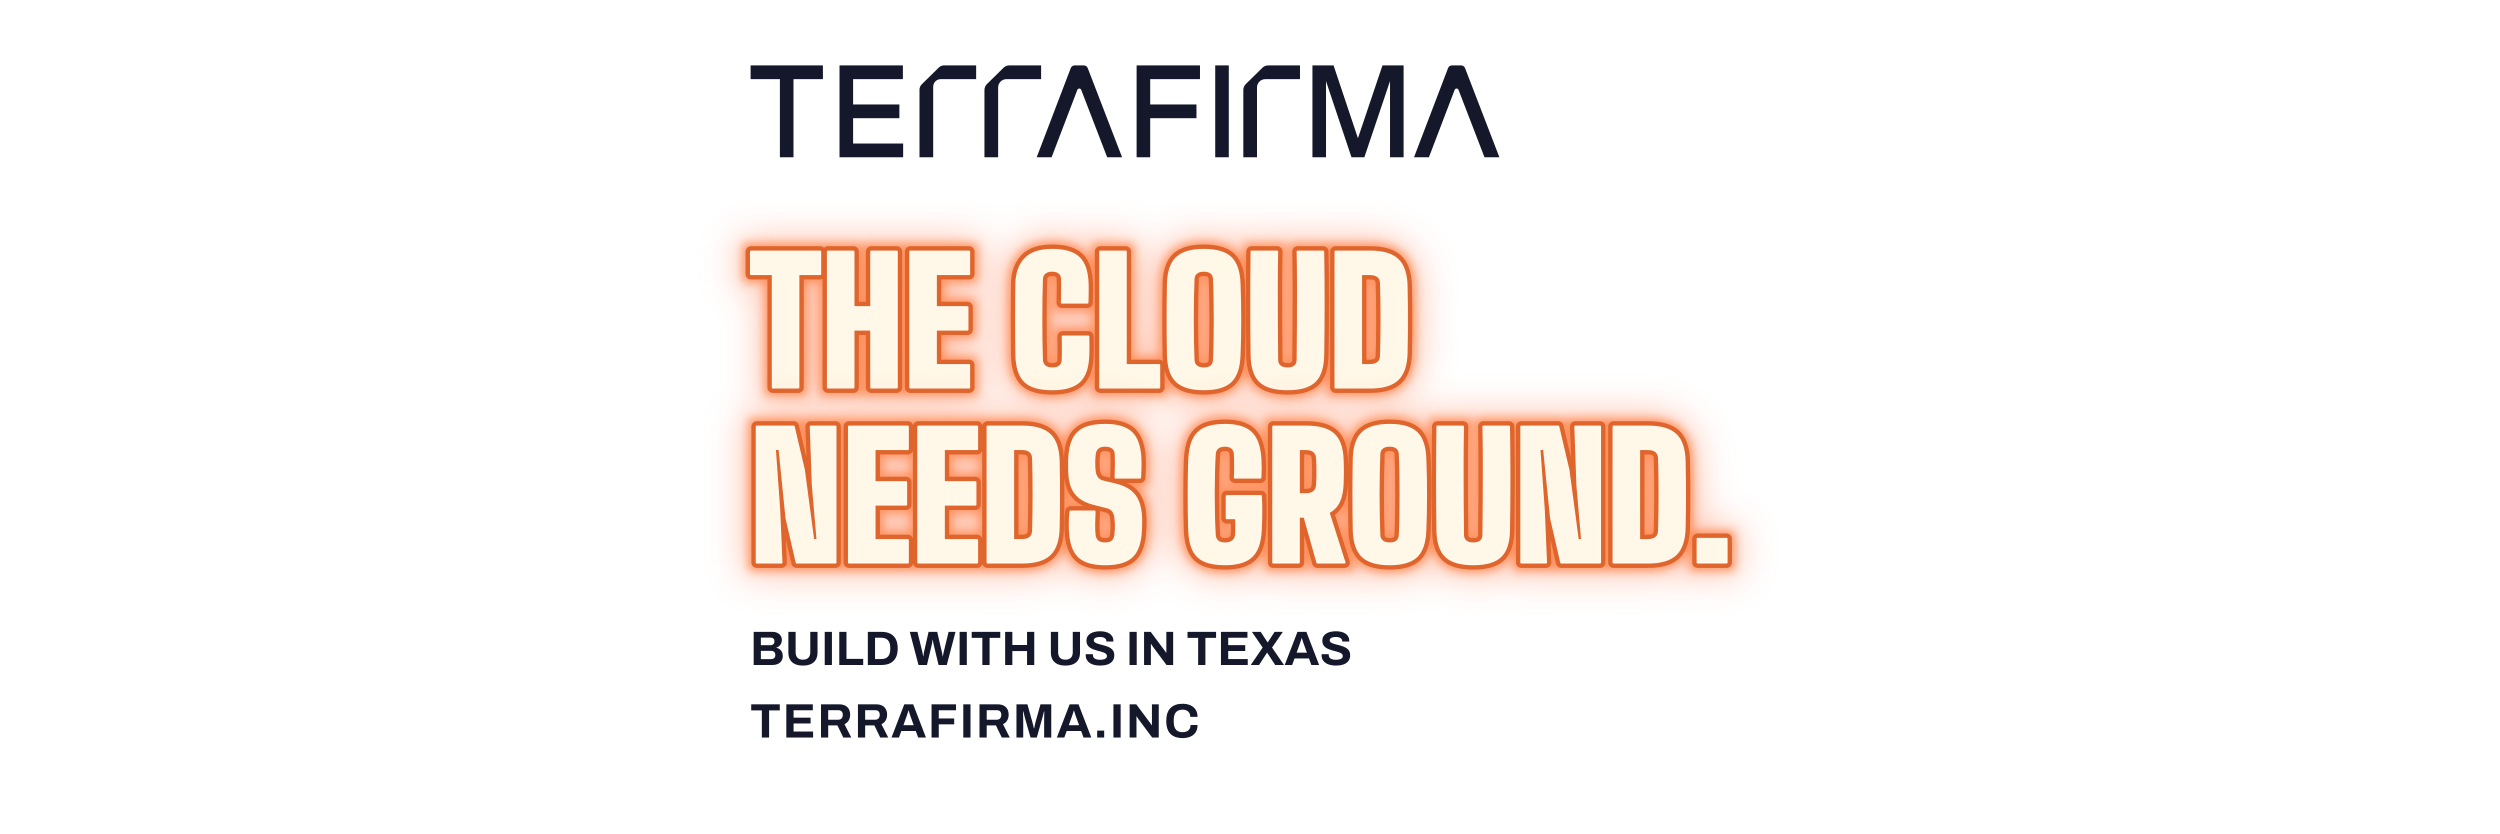
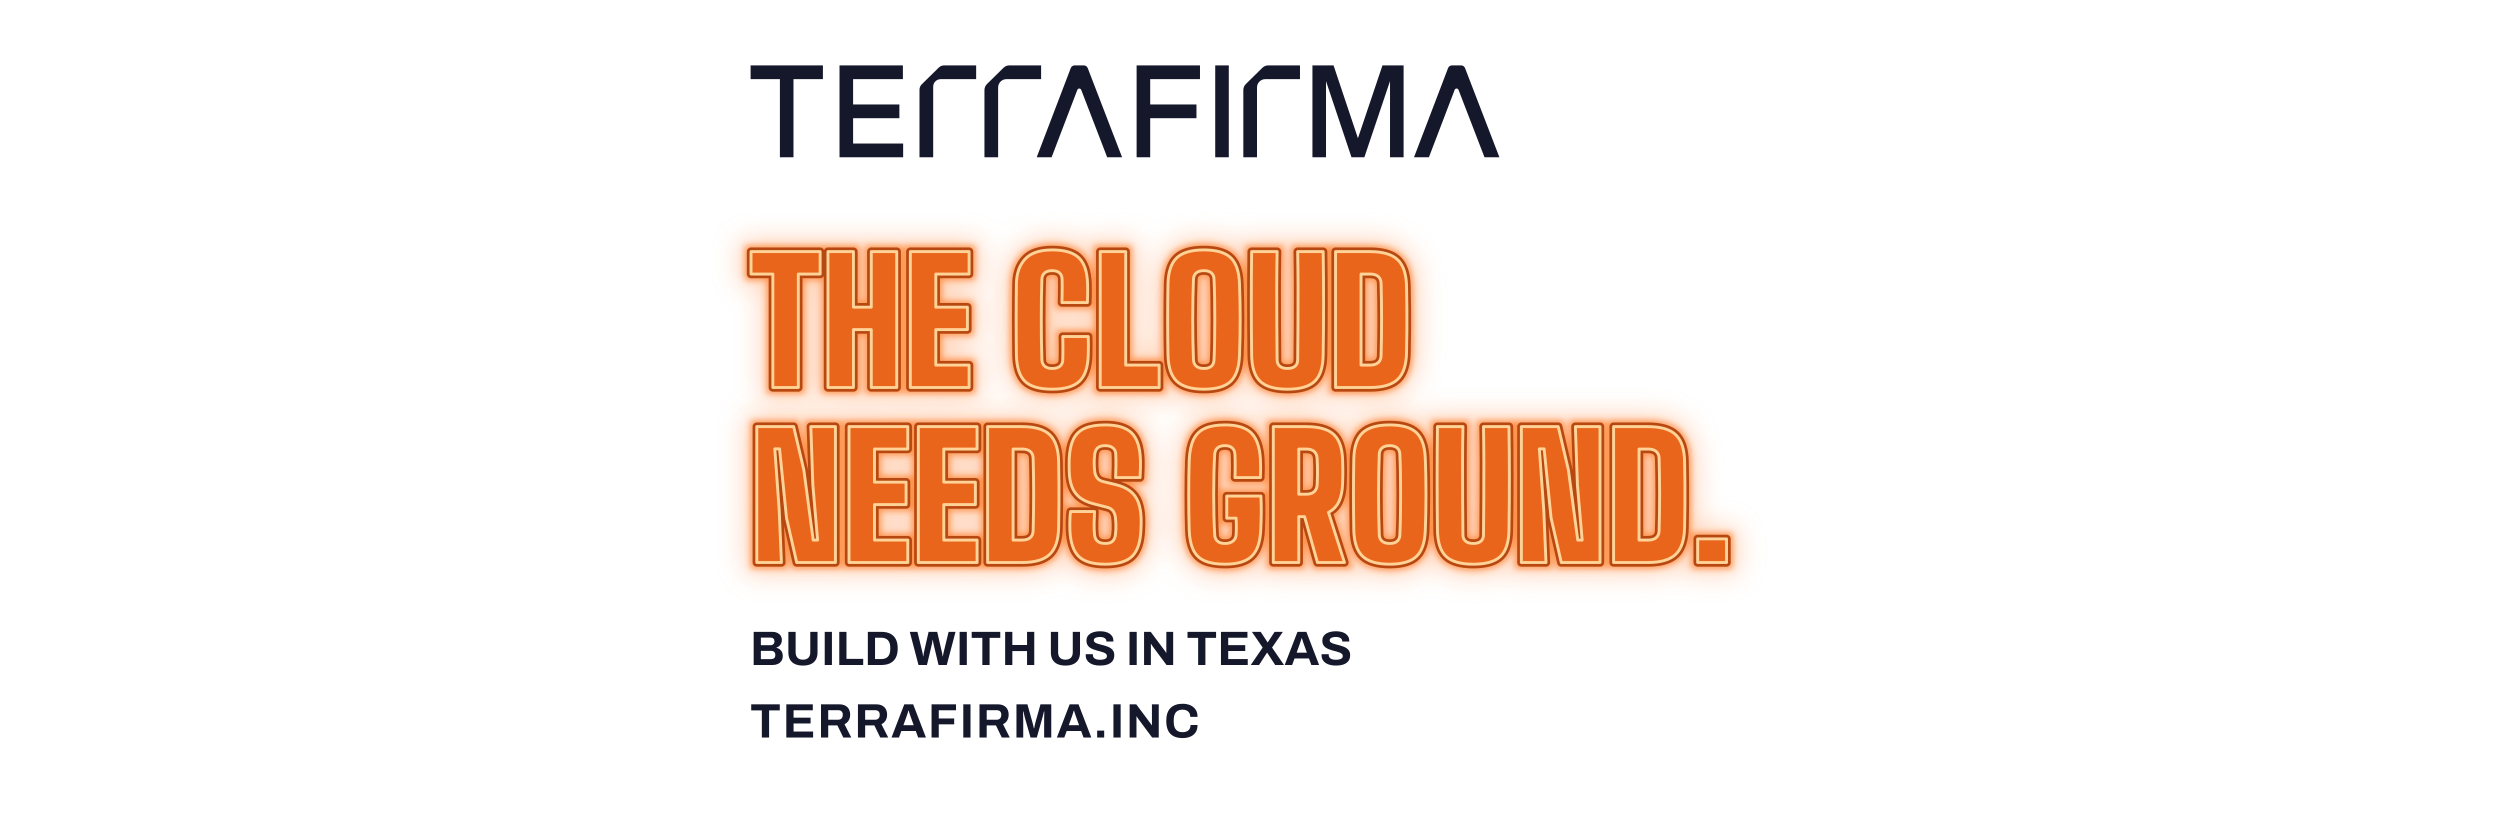
<svg xmlns="http://www.w3.org/2000/svg" width="3000" height="1000" viewBox="0 0 3000 1000" role="img">
  <defs>
    <filter id="bloom" x="-20%" y="-40%" width="140%" height="180%">
-       <feGaussianBlur stdDeviation="22" />
+       <feGaussianBlur stdDeviation="16" />
    </filter>
    <filter id="tube-glow" x="-12%" y="-25%" width="124%" height="150%">
-       <feGaussianBlur stdDeviation="6" />
+       <feGaussianBlur stdDeviation="4" />
    </filter>
    <path id="letter-0" d="M927.413 465.0V328.85H901.223V301.946H984.177V328.85H957.986V465.0Z M993.552 465.0V301.946H1024.125V368.594H1045.526V301.946H1076.098V465.0H1045.526V395.498H1024.125V465.0Z M1092.403 465.0V301.946H1162.924V328.85H1122.976V368.594H1160.886V395.498H1122.976V438.096H1162.924V465.0Z  M1262.693 467.038Q1239.661 467.038 1229.929 457.561Q1220.197 448.083 1219.687 426.071Q1219.585 417.612 1219.484 406.504Q1219.382 395.396 1219.382 383.422Q1219.382 371.448 1219.484 360.289Q1219.585 349.13 1219.687 340.468Q1219.993 321.818 1230.133 310.863Q1240.273 299.908 1262.693 299.908Q1284.705 299.908 1294.59 309.335Q1304.475 318.761 1305.087 340.671Q1305.189 344.034 1305.189 347.958Q1305.189 351.881 1305.087 355.805Q1304.985 359.728 1304.883 363.091H1274.31Q1274.412 359.321 1274.514 354.174Q1274.616 349.028 1274.616 343.882Q1274.616 338.735 1274.514 334.965Q1274.412 330.073 1271.304 327.423Q1268.196 324.774 1262.693 324.774Q1256.884 324.774 1253.674 327.423Q1250.464 330.073 1250.26 334.965Q1249.852 345.665 1249.699 358.098Q1249.547 370.531 1249.547 383.473Q1249.547 396.415 1249.699 408.797Q1249.852 421.179 1250.26 431.778Q1250.464 436.771 1253.674 439.472Q1256.884 442.172 1262.693 442.172Q1268.705 442.172 1271.966 439.472Q1275.228 436.771 1275.329 431.778Q1275.431 428.109 1275.482 422.963Q1275.533 417.816 1275.482 412.67Q1275.431 407.524 1275.329 403.855H1305.902Q1306.106 408.746 1306.106 414.963Q1306.106 421.179 1305.902 426.071Q1305.291 448.083 1295.253 457.561Q1285.215 467.038 1262.693 467.038Z M1320.271 465.0V301.946H1350.844V438.096H1390.996V465.0Z M1444.6 467.038Q1422.18 467.038 1412.142 457.561Q1402.104 448.083 1401.594 426.071Q1401.39 416.084 1401.289 405.282Q1401.187 394.479 1401.187 383.371Q1401.187 372.263 1401.289 361.461Q1401.39 350.659 1401.594 340.671Q1402.104 318.761 1412.142 309.335Q1422.18 299.908 1444.6 299.908Q1467.122 299.908 1476.905 309.335Q1486.688 318.761 1487.401 340.671Q1487.809 350.862 1488.013 361.665Q1488.217 372.467 1488.217 383.524Q1488.217 394.581 1488.013 405.332Q1487.809 416.084 1487.401 426.071Q1486.688 448.083 1476.905 457.561Q1467.122 467.038 1444.6 467.038ZM1444.6 442.172Q1450.612 442.172 1453.67 439.472Q1456.727 436.771 1456.829 431.778Q1457.338 421.383 1457.542 408.95Q1457.746 396.517 1457.746 383.371Q1457.746 370.225 1457.542 357.792Q1457.338 345.359 1456.829 334.965Q1456.727 330.073 1453.568 327.423Q1450.408 324.774 1444.6 324.774Q1438.791 324.774 1435.581 327.423Q1432.371 330.073 1432.167 334.965Q1431.759 345.359 1431.504 357.792Q1431.25 370.225 1431.25 383.371Q1431.25 396.517 1431.504 408.95Q1431.759 421.383 1432.167 431.778Q1432.371 436.771 1435.581 439.472Q1438.791 442.172 1444.6 442.172Z M1544.98 467.038Q1522.05 467.038 1512.165 457.561Q1502.28 448.083 1501.974 426.071Q1501.567 395.294 1501.567 363.958Q1501.567 332.621 1501.974 301.946H1532.547Q1532.139 322.43 1532.088 344.646Q1532.037 366.862 1532.19 389.078Q1532.343 411.294 1532.547 431.778Q1532.547 436.771 1535.808 439.472Q1539.069 442.172 1544.98 442.172Q1550.992 442.172 1554.101 439.472Q1557.209 436.771 1557.209 431.778Q1557.413 411.294 1557.565 389.078Q1557.718 366.862 1557.667 344.646Q1557.616 322.43 1557.209 301.946H1587.781Q1588.291 332.621 1588.291 363.958Q1588.291 395.294 1587.781 426.071Q1587.476 448.083 1577.641 457.561Q1567.807 467.038 1544.98 467.038Z M1602.66 465.0V301.946H1644.035Q1666.964 301.946 1677.206 311.678Q1687.448 321.411 1687.856 343.729Q1688.161 357.894 1688.263 370.633Q1688.365 383.371 1688.263 396.11Q1688.161 408.848 1687.856 423.014Q1687.448 445.434 1677.206 455.217Q1666.964 465.0 1644.035 465.0ZM1633.233 438.096H1644.035Q1650.455 438.096 1653.818 435.141Q1657.181 432.185 1657.283 426.682Q1657.589 415.778 1657.742 404.976Q1657.894 394.174 1657.894 383.371Q1657.894 372.569 1657.742 361.716Q1657.589 350.862 1657.283 340.06Q1657.181 334.659 1653.818 331.754Q1650.455 328.85 1644.035 328.85H1633.233Z" />
    <path id="letter-1" d="M908.153 675.0V511.946H952.381L964.61 563.92L975.82 648.096H981.119L975.412 581.856L972.967 511.946H1002.52V675.0H956.05L943.821 621.6L935.464 538.646H929.757L935.057 612.428L937.706 675.0Z M1018.825 675.0V511.946H1089.346V538.85H1049.398V578.594H1087.308V605.498H1049.398V648.096H1089.346V675.0Z M1101.983 675.0V511.946H1172.504V538.85H1132.555V578.594H1170.465V605.498H1132.555V648.096H1172.504V675.0Z M1185.14 675.0V511.946H1226.515Q1249.445 511.946 1259.687 521.678Q1269.928 531.411 1270.336 553.729Q1270.642 567.894 1270.744 580.633Q1270.845 593.371 1270.744 606.11Q1270.642 618.848 1270.336 633.014Q1269.928 655.434 1259.687 665.217Q1249.445 675.0 1226.515 675.0ZM1215.713 648.096H1226.515Q1232.935 648.096 1236.298 645.141Q1239.661 642.185 1239.763 636.682Q1240.069 625.778 1240.222 614.976Q1240.375 604.174 1240.375 593.371Q1240.375 582.569 1240.222 571.716Q1240.069 560.862 1239.763 550.06Q1239.661 544.659 1236.298 541.754Q1232.935 538.85 1226.515 538.85H1215.713Z M1326.284 677.038Q1303.864 677.038 1294.335 667.561Q1284.807 658.083 1283.89 636.071Q1283.788 632.81 1283.788 628.886Q1283.788 624.963 1283.992 621.039Q1284.196 617.116 1284.705 613.855H1313.443Q1313.036 621.294 1312.934 628.53Q1312.832 635.765 1313.443 641.778Q1313.953 646.771 1317.061 649.472Q1320.169 652.172 1326.284 652.172Q1332.296 652.172 1335.099 649.472Q1337.901 646.771 1338.513 641.778Q1338.92 638.313 1339.073 634.899Q1339.226 631.485 1339.073 628.071Q1338.92 624.657 1338.513 621.192Q1338.105 616.912 1335.863 613.447Q1333.621 609.982 1328.73 608.759L1312.017 604.479Q1301.418 601.728 1295.202 596.581Q1288.985 591.435 1286.183 583.792Q1283.38 576.149 1283.075 565.958Q1282.973 561.474 1282.973 557.958Q1282.973 554.442 1283.075 550.671Q1283.686 536.099 1288.017 527.131Q1292.348 518.163 1301.622 514.035Q1310.896 509.908 1326.284 509.908Q1347.99 509.908 1357.774 519.335Q1367.557 528.761 1368.474 550.671Q1368.678 555.054 1368.525 561.372Q1368.372 567.69 1368.066 573.091H1338.717Q1339.022 566.06 1339.124 559.028Q1339.226 551.996 1338.92 544.965Q1338.819 540.073 1335.405 537.423Q1331.991 534.774 1326.284 534.774Q1320.169 534.774 1317.214 537.423Q1314.259 540.073 1313.647 544.965Q1313.036 550.162 1313.036 555.461Q1313.036 560.76 1313.647 565.958Q1314.157 570.034 1316.501 573.397Q1318.844 576.76 1324.042 577.983L1338.513 581.448Q1349.927 584.199 1356.5 589.55Q1363.073 594.9 1365.977 602.798Q1368.882 610.696 1369.289 621.192Q1369.391 623.536 1369.391 626.084Q1369.391 628.632 1369.289 631.179Q1369.187 633.727 1369.085 636.071Q1368.168 658.083 1358.538 667.561Q1348.908 677.038 1326.284 677.038Z  M1470.077 677.038Q1454.689 677.038 1445.415 672.911Q1436.141 668.784 1431.861 659.765Q1427.581 650.746 1427.071 636.071Q1426.766 627.511 1426.613 616.555Q1426.46 605.6 1426.46 593.983Q1426.46 582.365 1426.613 571.563Q1426.766 560.76 1427.071 552.506Q1427.683 537.016 1432.116 527.64Q1436.549 518.265 1445.772 514.086Q1454.994 509.908 1470.077 509.908Q1491.478 509.908 1501.312 519.335Q1511.146 528.761 1512.471 550.671Q1512.777 555.359 1512.777 561.83Q1512.777 568.302 1512.471 573.091H1481.898Q1482.204 567.384 1482.204 558.977Q1482.204 550.57 1481.898 544.965Q1481.593 540.073 1478.535 537.423Q1475.478 534.774 1470.077 534.774Q1464.166 534.774 1461.058 537.423Q1457.95 540.073 1457.644 544.965Q1457.033 555.665 1456.727 568.047Q1456.421 580.429 1456.421 593.371Q1456.421 606.314 1456.727 618.695Q1457.033 631.077 1457.644 641.778Q1457.95 646.771 1461.058 649.472Q1464.166 652.172 1470.077 652.172Q1475.886 652.172 1479.402 649.472Q1482.917 646.771 1483.325 641.778Q1483.529 639.434 1483.58 635.612Q1483.631 631.791 1483.58 627.969Q1483.529 624.148 1483.325 621.804H1472.115V595.307H1513.082Q1513.592 604.581 1513.49 615.638Q1513.388 626.695 1512.878 636.071Q1511.859 658.083 1501.923 667.561Q1491.987 677.038 1470.077 677.038Z M1527.961 675.0V511.946H1567.298Q1590.125 511.946 1600.265 521.169Q1610.405 530.392 1611.118 551.691Q1611.322 557.397 1611.373 561.678Q1611.424 565.958 1611.373 570.238Q1611.322 574.518 1611.118 580.225Q1610.711 593.473 1606.685 601.932Q1602.66 610.39 1594.202 614.874L1613.36 675.0H1580.953L1565.463 619.969H1558.534V675.0ZM1558.534 593.065H1567.298Q1573.718 593.065 1576.979 590.11Q1580.24 587.155 1580.546 581.856Q1580.852 576.862 1580.953 571.41Q1581.055 565.958 1580.953 560.506Q1580.852 555.054 1580.546 550.06Q1580.24 544.659 1576.979 541.754Q1573.718 538.85 1567.298 538.85H1558.534Z M1667.576 677.038Q1645.156 677.038 1635.118 667.561Q1625.08 658.083 1624.57 636.071Q1624.367 626.084 1624.265 615.282Q1624.163 604.479 1624.163 593.371Q1624.163 582.263 1624.265 571.461Q1624.367 560.659 1624.57 550.671Q1625.08 528.761 1635.118 519.335Q1645.156 509.908 1667.576 509.908Q1690.098 509.908 1699.881 519.335Q1709.664 528.761 1710.377 550.671Q1710.785 560.862 1710.989 571.665Q1711.193 582.467 1711.193 593.524Q1711.193 604.581 1710.989 615.332Q1710.785 626.084 1710.377 636.071Q1709.664 658.083 1699.881 667.561Q1690.098 677.038 1667.576 677.038ZM1667.576 652.172Q1673.588 652.172 1676.646 649.472Q1679.703 646.771 1679.805 641.778Q1680.314 631.383 1680.518 618.95Q1680.722 606.517 1680.722 593.371Q1680.722 580.225 1680.518 567.792Q1680.314 555.359 1679.805 544.965Q1679.703 540.073 1676.544 537.423Q1673.385 534.774 1667.576 534.774Q1661.767 534.774 1658.557 537.423Q1655.347 540.073 1655.143 544.965Q1654.735 555.359 1654.481 567.792Q1654.226 580.225 1654.226 593.371Q1654.226 606.517 1654.481 618.95Q1654.735 631.383 1655.143 641.778Q1655.347 646.771 1658.557 649.472Q1661.767 652.172 1667.576 652.172Z M1767.956 677.038Q1745.026 677.038 1735.141 667.561Q1725.256 658.083 1724.95 636.071Q1724.543 605.294 1724.543 573.958Q1724.543 542.621 1724.95 511.946H1755.523Q1755.115 532.43 1755.064 554.646Q1755.013 576.862 1755.166 599.078Q1755.319 621.294 1755.523 641.778Q1755.523 646.771 1758.784 649.472Q1762.045 652.172 1767.956 652.172Q1773.968 652.172 1777.077 649.472Q1780.185 646.771 1780.185 641.778Q1780.389 621.294 1780.541 599.078Q1780.694 576.862 1780.643 554.646Q1780.592 532.43 1780.185 511.946H1810.757Q1811.267 542.621 1811.267 573.958Q1811.267 605.294 1810.757 636.071Q1810.452 658.083 1800.617 667.561Q1790.783 677.038 1767.956 677.038Z M1825.636 675.0V511.946H1869.864L1882.093 563.92L1893.303 648.096H1898.603L1892.896 581.856L1890.45 511.946H1920.003V675.0H1873.533L1861.304 621.6L1852.948 538.646H1847.241L1852.54 612.428L1855.19 675.0Z M1936.309 675.0V511.946H1977.684Q2000.613 511.946 2010.855 521.678Q2021.097 531.411 2021.504 553.729Q2021.81 567.894 2021.912 580.633Q2022.014 593.371 2021.912 606.11Q2021.81 618.848 2021.504 633.014Q2021.097 655.434 2010.855 665.217Q2000.613 675.0 1977.684 675.0ZM1966.881 648.096H1977.684Q1984.104 648.096 1987.467 645.141Q1990.83 642.185 1990.932 636.682Q1991.238 625.778 1991.39 614.976Q1991.543 604.174 1991.543 593.371Q1991.543 582.569 1991.39 571.716Q1991.238 560.862 1990.932 550.06Q1990.83 544.659 1987.467 541.754Q1984.104 538.85 1977.684 538.85H1966.881Z M2037.198 675.0V646.669H2071.847V675.0Z" />
  </defs>
  <g transform="translate(900 78) scale(0.7731959)">
    <path d="M237.293 21.963H160.009V61.233H231.826V82.581H160.009V121.85H237.684V143.198H138.934V0.616H237.293V21.963ZM698.383 21.963H621.098V61.233H692.916V82.581H621.098V143.194H600.02L600.022 143.191V0.616H698.383V21.963ZM113.158 21.963H67.489V143.191H46.407V21.963H0.941V0.616H113.158V21.963ZM301.174 0.616H350.985V21.963H295.971C289.518 21.964 284.29 27.226 284.29 33.713V143.191H263.066V38.343C263.066 35.181 264.335 32.15 266.584 29.937L293.011 3.96C295.195 1.815 298.123 0.612 301.177 0.612L301.174 0.616ZM451.79 21.963H397.978C390.861 21.964 385.092 27.767 385.092 34.925V143.191H363.868V38.852C363.868 35.362 365.266 32.021 367.747 29.581L393.461 4.306C395.867 1.941 399.105 0.616 402.472 0.616H451.79V21.963ZM518.125 0.616C520.786 0.616 523.174 2.259 524.134 4.754L577.47 143.191H554.339L514.04 38.595C512.973 35.832 509.086 35.839 508.029 38.605L468.089 143.191H444.958L497.82 4.773C498.777 2.268 501.168 0.616 503.835 0.616H518.125ZM743.095 143.191H722.017V0.616H743.095V143.191ZM853.564 21.963H799.752C792.636 21.964 786.866 27.767 786.866 34.925V143.191H765.643V38.852C765.643 35.362 767.041 32.021 769.521 29.581L795.235 4.306C797.642 1.941 800.88 0.616 804.246 0.616H853.564V21.963ZM943.524 113.658L981.588 0.616H1014.39V143.191H993.309V24.945L953.493 143.191H933.501L893.973 25.091V143.191H872.894V0.616H905.689L943.524 113.658ZM1103.72 0.616C1106.38 0.616 1108.76 2.259 1109.72 4.754L1163.06 143.191H1139.93L1099.63 38.595C1098.56 35.832 1094.68 35.838 1093.62 38.605L1053.68 143.191H1030.55L1083.41 4.773C1084.37 2.268 1086.76 0.616 1089.42 0.616H1103.72Z" fill="#14182A" />
  </g>
-   <use href="#letter-0" fill="none" stroke="#FF713F" stroke-width="30" opacity=".42" filter="url(#bloom)" />
-   <use href="#letter-0" fill="none" stroke="#FF854B" stroke-width="20" opacity=".82" filter="url(#tube-glow)" />
-   <use href="#letter-0" fill="#FFF7E7" stroke="#DF652D" stroke-width="13" stroke-linejoin="round" paint-order="stroke fill" />
-   <use href="#letter-0" fill="none" stroke="#FFF9EB" stroke-width="2.5" stroke-linejoin="round" />
-   <use href="#letter-1" fill="none" stroke="#FF713F" stroke-width="30" opacity=".42" filter="url(#bloom)" />
-   <use href="#letter-1" fill="none" stroke="#FF854B" stroke-width="20" opacity=".82" filter="url(#tube-glow)" />
-   <use href="#letter-1" fill="#FFF7E7" stroke="#DF652D" stroke-width="13" stroke-linejoin="round" paint-order="stroke fill" />
-   <use href="#letter-1" fill="none" stroke="#FFF9EB" stroke-width="2.5" stroke-linejoin="round" />
+   <use href="#letter-0" fill="none" stroke="#FF711F" stroke-width="26" opacity=".32" filter="url(#bloom)" />
+   <use href="#letter-0" fill="none" stroke="#FF7A24" stroke-width="15" opacity=".72" filter="url(#tube-glow)" />
+   <use href="#letter-0" fill="#E9651C" stroke="#B74811" stroke-width="10" stroke-linejoin="round" paint-order="stroke fill" />
+   <use href="#letter-0" fill="none" stroke="#FFD397" stroke-width="3.5" stroke-linejoin="round" />
+   <use href="#letter-1" fill="none" stroke="#FF711F" stroke-width="26" opacity=".32" filter="url(#bloom)" />
+   <use href="#letter-1" fill="none" stroke="#FF7A24" stroke-width="15" opacity=".72" filter="url(#tube-glow)" />
+   <use href="#letter-1" fill="#E9651C" stroke="#B74811" stroke-width="10" stroke-linejoin="round" paint-order="stroke fill" />
+   <use href="#letter-1" fill="none" stroke="#FFD397" stroke-width="3.5" stroke-linejoin="round" />
  <path fill="#14182A" d="M904.408 798.0V758.212H927.144Q930.276 758.212 932.799 759.43Q935.322 760.648 936.772 762.852Q938.222 765.056 938.222 768.014Q938.222 770.392 937.352 772.248Q936.482 774.104 935.003 775.322Q933.524 776.54 931.668 777.12V777.352Q933.872 777.816 935.583 779.092Q937.294 780.368 938.309 782.369Q939.324 784.37 939.324 787.096Q939.324 790.692 937.671 793.128Q936.018 795.564 933.292 796.782Q930.566 798.0 927.202 798.0ZM913.05 790.924H925.52Q927.666 790.924 929.029 789.706Q930.392 788.488 930.392 785.936Q930.392 784.428 929.812 783.326Q929.232 782.224 928.072 781.615Q926.912 781.006 925.114 781.006H913.05ZM913.05 774.278H924.534Q926.1 774.278 927.173 773.669Q928.246 773.06 928.797 772.045Q929.348 771.03 929.348 769.696Q929.348 767.434 928.101 766.274Q926.854 765.114 924.824 765.114H913.05Z M963.51 798.696Q958.058 798.696 954.143 796.956Q950.228 795.216 948.14 791.707Q946.052 788.198 946.052 782.978V758.212H954.752V782.746Q954.752 787.038 957.014 789.329Q959.276 791.62 963.51 791.62Q967.744 791.62 970.035 789.329Q972.326 787.038 972.326 782.746V758.212H981.026V782.978Q981.026 788.198 978.938 791.707Q976.85 795.216 972.935 796.956Q969.02 798.696 963.51 798.696Z M989.668 798.0V758.212H998.31V798.0Z M1007.126 798.0V758.212H1015.768V790.634H1035.836V798.0Z M1041.404 798.0V758.212H1057.644Q1063.85 758.212 1068.2 760.358Q1072.55 762.504 1074.899 766.883Q1077.248 771.262 1077.248 778.106Q1077.248 784.892 1074.899 789.3Q1072.55 793.708 1068.2 795.854Q1063.85 798.0 1057.644 798.0ZM1050.046 790.866H1057.586Q1060.196 790.866 1062.226 790.112Q1064.256 789.358 1065.59 787.879Q1066.924 786.4 1067.62 784.167Q1068.316 781.934 1068.316 778.976V777.236Q1068.316 774.278 1067.62 772.045Q1066.924 769.812 1065.59 768.333Q1064.256 766.854 1062.226 766.071Q1060.196 765.288 1057.586 765.288H1050.046Z  M1102.188 798.0 1091.748 758.212H1100.912L1106.712 781.934Q1106.886 782.456 1107.06 783.471Q1107.234 784.486 1107.408 785.588Q1107.582 786.69 1107.698 787.56H1107.988Q1108.104 786.922 1108.191 786.11Q1108.278 785.298 1108.423 784.515Q1108.568 783.732 1108.713 783.036Q1108.858 782.34 1108.916 781.934L1114.31 758.212H1124.634L1130.144 781.934Q1130.318 782.514 1130.492 783.5Q1130.666 784.486 1130.84 785.588Q1131.014 786.69 1131.13 787.56H1131.42Q1131.536 786.922 1131.681 786.168Q1131.826 785.414 1131.971 784.631Q1132.116 783.848 1132.29 783.152Q1132.464 782.456 1132.58 781.934L1138.322 758.212H1146.616L1136.118 798.0H1126.258L1120.4 773.524Q1120.226 772.712 1120.023 771.639Q1119.82 770.566 1119.646 769.522Q1119.472 768.478 1119.356 767.666H1119.124Q1119.008 768.478 1118.863 769.58Q1118.718 770.682 1118.515 771.726Q1118.312 772.77 1118.138 773.524L1112.338 798.0Z M1151.546 798.0V758.212H1160.188V798.0Z M1178.806 798.0V765.462H1166.046V758.212H1200.324V765.462H1187.506V798.0Z M1206.182 798.0V758.212H1214.824V773.988H1232.456V758.212H1241.098V798.0H1232.456V781.296H1214.824V798.0Z  M1278.508 798.696Q1273.056 798.696 1269.141 796.956Q1265.226 795.216 1263.138 791.707Q1261.05 788.198 1261.05 782.978V758.212H1269.75V782.746Q1269.75 787.038 1272.012 789.329Q1274.274 791.62 1278.508 791.62Q1282.742 791.62 1285.033 789.329Q1287.324 787.038 1287.324 782.746V758.212H1296.024V782.978Q1296.024 788.198 1293.936 791.707Q1291.848 795.216 1287.933 796.956Q1284.018 798.696 1278.508 798.696Z M1320.152 798.696Q1316.672 798.696 1313.54 798.0Q1310.408 797.304 1308.001 795.767Q1305.594 794.23 1304.231 791.881Q1302.868 789.532 1302.868 786.168Q1302.868 785.878 1302.868 785.559Q1302.868 785.24 1302.926 785.066H1311.51Q1311.452 785.24 1311.452 785.53Q1311.452 785.82 1311.452 786.052Q1311.452 787.908 1312.467 789.184Q1313.482 790.46 1315.454 791.098Q1317.426 791.736 1320.036 791.736Q1321.718 791.736 1323.023 791.533Q1324.328 791.33 1325.343 790.953Q1326.358 790.576 1327.025 790.054Q1327.692 789.532 1328.011 788.836Q1328.33 788.14 1328.33 787.27Q1328.33 785.704 1327.315 784.718Q1326.3 783.732 1324.531 783.036Q1322.762 782.34 1320.558 781.76Q1318.354 781.18 1316.034 780.571Q1313.714 779.962 1311.51 779.063Q1309.306 778.164 1307.566 776.888Q1305.826 775.612 1304.782 773.64Q1303.738 771.668 1303.738 768.884Q1303.738 765.926 1304.985 763.78Q1306.232 761.634 1308.494 760.242Q1310.756 758.85 1313.714 758.183Q1316.672 757.516 1320.152 757.516Q1323.4 757.516 1326.3 758.183Q1329.2 758.85 1331.404 760.3Q1333.608 761.75 1334.855 763.954Q1336.102 766.158 1336.102 769.174V769.87H1327.692V769.406Q1327.692 767.84 1326.764 766.738Q1325.836 765.636 1324.154 764.998Q1322.472 764.36 1320.21 764.36Q1317.774 764.36 1316.063 764.824Q1314.352 765.288 1313.453 766.187Q1312.554 767.086 1312.554 768.304Q1312.554 769.696 1313.569 770.595Q1314.584 771.494 1316.353 772.161Q1318.122 772.828 1320.326 773.35Q1322.53 773.872 1324.85 774.51Q1327.17 775.148 1329.374 776.018Q1331.578 776.888 1333.318 778.193Q1335.058 779.498 1336.102 781.412Q1337.146 783.326 1337.146 785.994Q1337.146 790.576 1334.942 793.36Q1332.738 796.144 1328.91 797.42Q1325.082 798.696 1320.152 798.696Z  M1355.416 798.0V758.212H1364.058V798.0Z M1372.874 798.0V758.212H1380.82L1396.828 779.672Q1397.176 780.078 1397.698 780.803Q1398.22 781.528 1398.684 782.224Q1399.148 782.92 1399.322 783.326H1399.612Q1399.612 782.34 1399.612 781.383Q1399.612 780.426 1399.612 779.672V758.212H1407.79V798.0H1399.844L1383.488 776.018Q1382.908 775.206 1382.27 774.22Q1381.632 773.234 1381.342 772.712H1381.052Q1381.052 773.582 1381.052 774.423Q1381.052 775.264 1381.052 776.018V798.0Z  M1437.776 798.0V765.462H1425.016V758.212H1459.294V765.462H1446.476V798.0Z M1465.152 798.0V758.212H1496.936V765.288H1473.852V774.162H1494.268V781.18H1473.852V790.866H1497.284V798.0Z M1500.88 798.0 1515.206 777.062 1502.272 758.212H1512.828L1521.064 770.798H1521.354L1529.532 758.212H1539.45L1526.458 777.062L1540.784 798.0H1530.228L1520.658 783.268H1520.368L1510.856 798.0Z M1541.654 798.0 1556.966 758.212H1567.638L1582.95 798.0H1573.612L1570.77 790.17H1553.428L1550.586 798.0ZM1555.922 783.21H1568.276L1564.738 773.408Q1564.506 772.77 1564.187 771.871Q1563.868 770.972 1563.52 769.87Q1563.172 768.768 1562.853 767.695Q1562.534 766.622 1562.244 765.752H1561.896Q1561.606 766.854 1561.142 768.333Q1560.678 769.812 1560.214 771.175Q1559.75 772.538 1559.46 773.408Z M1603.192 798.696Q1599.712 798.696 1596.58 798.0Q1593.448 797.304 1591.041 795.767Q1588.634 794.23 1587.271 791.881Q1585.908 789.532 1585.908 786.168Q1585.908 785.878 1585.908 785.559Q1585.908 785.24 1585.966 785.066H1594.55Q1594.492 785.24 1594.492 785.53Q1594.492 785.82 1594.492 786.052Q1594.492 787.908 1595.507 789.184Q1596.522 790.46 1598.494 791.098Q1600.466 791.736 1603.076 791.736Q1604.758 791.736 1606.063 791.533Q1607.368 791.33 1608.383 790.953Q1609.398 790.576 1610.065 790.054Q1610.732 789.532 1611.051 788.836Q1611.37 788.14 1611.37 787.27Q1611.37 785.704 1610.355 784.718Q1609.34 783.732 1607.571 783.036Q1605.802 782.34 1603.598 781.76Q1601.394 781.18 1599.074 780.571Q1596.754 779.962 1594.55 779.063Q1592.346 778.164 1590.606 776.888Q1588.866 775.612 1587.822 773.64Q1586.778 771.668 1586.778 768.884Q1586.778 765.926 1588.025 763.78Q1589.272 761.634 1591.534 760.242Q1593.796 758.85 1596.754 758.183Q1599.712 757.516 1603.192 757.516Q1606.44 757.516 1609.34 758.183Q1612.24 758.85 1614.444 760.3Q1616.648 761.75 1617.895 763.954Q1619.142 766.158 1619.142 769.174V769.87H1610.732V769.406Q1610.732 767.84 1609.804 766.738Q1608.876 765.636 1607.194 764.998Q1605.512 764.36 1603.25 764.36Q1600.814 764.36 1599.103 764.824Q1597.392 765.288 1596.493 766.187Q1595.594 767.086 1595.594 768.304Q1595.594 769.696 1596.609 770.595Q1597.624 771.494 1599.393 772.161Q1601.162 772.828 1603.366 773.35Q1605.57 773.872 1607.89 774.51Q1610.21 775.148 1612.414 776.018Q1614.618 776.888 1616.358 778.193Q1618.098 779.498 1619.142 781.412Q1620.186 783.326 1620.186 785.994Q1620.186 790.576 1617.982 793.36Q1615.778 796.144 1611.95 797.42Q1608.122 798.696 1603.192 798.696Z" />
  <path fill="#14182A" d="M914.21 885.0V852.462H901.45V845.212H935.728V852.462H922.91V885.0Z M943.586 885.0V845.212H975.37V852.288H952.286V861.162H972.702V868.18H952.286V877.866H975.718V885.0Z M985.2 885.0V845.212H1007.008Q1011.416 845.212 1014.345 846.778Q1017.274 848.344 1018.724 851.157Q1020.174 853.97 1020.174 857.624Q1020.174 861.51 1018.434 864.497Q1016.694 867.484 1013.388 869.05L1021.508 885.0H1011.938L1004.92 870.5H993.842V885.0ZM993.842 863.656H1005.848Q1008.458 863.656 1009.908 862.061Q1011.358 860.466 1011.358 857.74Q1011.358 856.0 1010.72 854.753Q1010.082 853.506 1008.864 852.868Q1007.646 852.23 1005.848 852.23H993.842Z M1029.54 885.0V845.212H1051.348Q1055.756 845.212 1058.685 846.778Q1061.614 848.344 1063.064 851.157Q1064.514 853.97 1064.514 857.624Q1064.514 861.51 1062.774 864.497Q1061.034 867.484 1057.728 869.05L1065.848 885.0H1056.278L1049.26 870.5H1038.182V885.0ZM1038.182 863.656H1050.188Q1052.798 863.656 1054.248 862.061Q1055.698 860.466 1055.698 857.74Q1055.698 856.0 1055.06 854.753Q1054.422 853.506 1053.204 852.868Q1051.986 852.23 1050.188 852.23H1038.182Z M1069.82 885.0 1085.132 845.212H1095.804L1111.116 885.0H1101.778L1098.936 877.17H1081.594L1078.752 885.0ZM1084.088 870.21H1096.442L1092.904 860.408Q1092.672 859.77 1092.353 858.871Q1092.034 857.972 1091.686 856.87Q1091.338 855.768 1091.019 854.695Q1090.7 853.622 1090.41 852.752H1090.062Q1089.772 853.854 1089.308 855.333Q1088.844 856.812 1088.38 858.175Q1087.916 859.538 1087.626 860.408Z M1117.872 885.0V845.212H1147.22V852.288H1126.514V862.148H1145.016V869.166H1126.514V885.0Z M1155.948 885.0V845.212H1164.59V885.0Z M1175.406 885.0V845.212H1197.214Q1201.622 845.212 1204.551 846.778Q1207.48 848.344 1208.93 851.157Q1210.38 853.97 1210.38 857.624Q1210.38 861.51 1208.64 864.497Q1206.9 867.484 1203.594 869.05L1211.714 885.0H1202.144L1195.126 870.5H1184.048V885.0ZM1184.048 863.656H1196.054Q1198.664 863.656 1200.114 862.061Q1201.564 860.466 1201.564 857.74Q1201.564 856.0 1200.926 854.753Q1200.288 853.506 1199.07 852.868Q1197.852 852.23 1196.054 852.23H1184.048Z M1219.746 885.0V845.212H1232.912L1238.596 865.57Q1238.944 866.672 1239.292 868.18Q1239.64 869.688 1240.017 871.167Q1240.394 872.646 1240.626 873.806H1241.09Q1241.206 872.82 1241.496 871.457Q1241.786 870.094 1242.134 868.528Q1242.482 866.962 1242.888 865.512L1248.572 845.212H1261.506V885.0H1252.98V866.15Q1252.98 863.54 1253.009 860.901Q1253.038 858.262 1253.125 856.29Q1253.212 854.318 1253.212 853.738H1252.748Q1252.632 854.376 1252.197 856.087Q1251.762 857.798 1251.269 859.712Q1250.776 861.626 1250.37 863.018L1244.164 885.0H1236.624L1230.36 863.076Q1230.012 861.858 1229.577 860.205Q1229.142 858.552 1228.765 856.783Q1228.388 855.014 1228.04 853.738H1227.576Q1227.634 855.304 1227.692 857.479Q1227.75 859.654 1227.808 861.945Q1227.866 864.236 1227.866 866.15V885.0Z M1268.262 885.0 1283.574 845.212H1294.246L1309.558 885.0H1300.22L1297.378 877.17H1280.036L1277.194 885.0ZM1282.53 870.21H1294.884L1291.346 860.408Q1291.114 859.77 1290.795 858.871Q1290.476 857.972 1290.128 856.87Q1289.78 855.768 1289.461 854.695Q1289.142 853.622 1288.852 852.752H1288.504Q1288.214 853.854 1287.75 855.333Q1287.286 856.812 1286.822 858.175Q1286.358 859.538 1286.068 860.408Z M1316.604 885.0V876.706H1325.014V885.0Z M1336.12 885.0V845.212H1344.762V885.0Z M1355.578 885.0V845.212H1363.524L1379.532 866.672Q1379.88 867.078 1380.402 867.803Q1380.924 868.528 1381.388 869.224Q1381.852 869.92 1382.026 870.326H1382.316Q1382.316 869.34 1382.316 868.383Q1382.316 867.426 1382.316 866.672V845.212H1390.494V885.0H1382.548L1366.192 863.018Q1365.612 862.206 1364.974 861.22Q1364.336 860.234 1364.046 859.712H1363.756Q1363.756 860.582 1363.756 861.423Q1363.756 862.264 1363.756 863.018V885.0Z M1419.116 885.696Q1412.91 885.696 1408.502 883.521Q1404.094 881.346 1401.803 876.764Q1399.512 872.182 1399.512 865.106Q1399.512 854.666 1404.645 849.591Q1409.778 844.516 1419.116 844.516Q1424.22 844.516 1428.28 846.256Q1432.34 847.996 1434.689 851.476Q1437.038 854.956 1437.038 860.234H1428.338Q1428.338 857.45 1427.207 855.536Q1426.076 853.622 1424.017 852.607Q1421.958 851.592 1419.232 851.592Q1415.52 851.592 1413.113 853.042Q1410.706 854.492 1409.575 857.305Q1408.444 860.118 1408.444 864.178V865.976Q1408.444 870.152 1409.604 872.965Q1410.764 875.778 1413.113 877.199Q1415.462 878.62 1419.174 878.62Q1422.074 878.62 1424.22 877.634Q1426.366 876.648 1427.526 874.734Q1428.686 872.82 1428.686 870.036H1437.038Q1437.038 875.314 1434.747 878.794Q1432.456 882.274 1428.396 883.985Q1424.336 885.696 1419.116 885.696Z" />
</svg>
